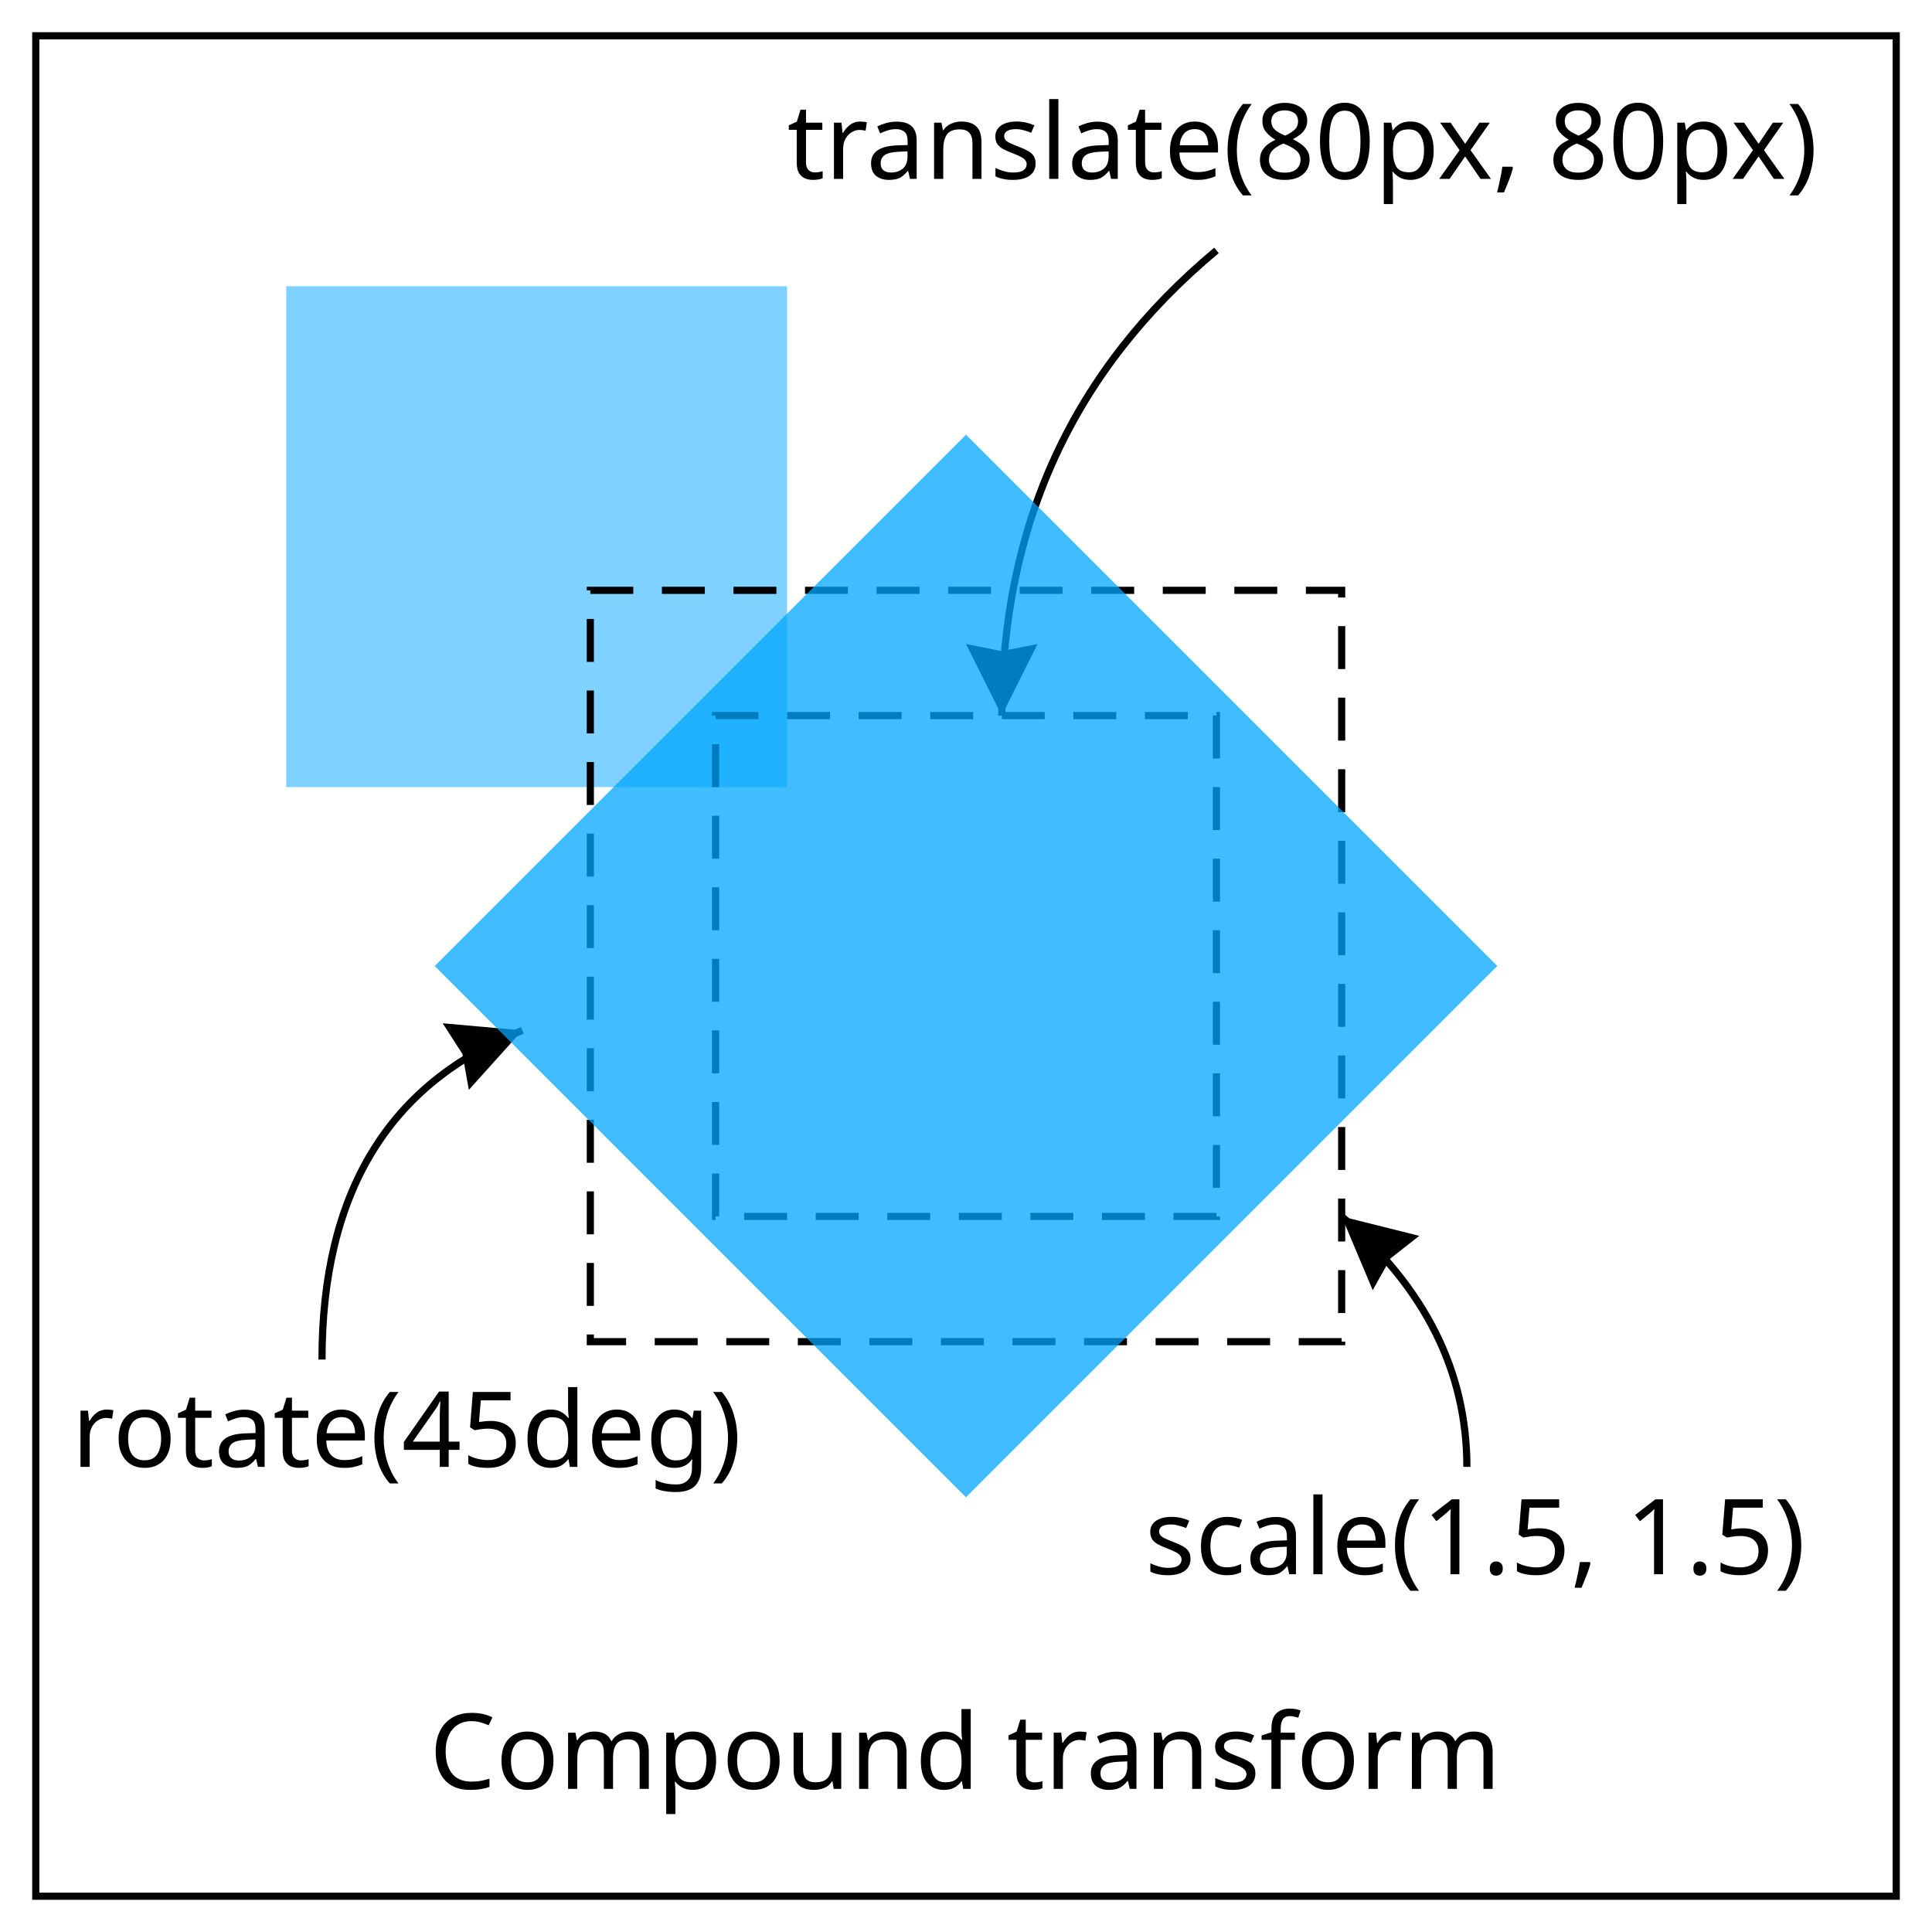
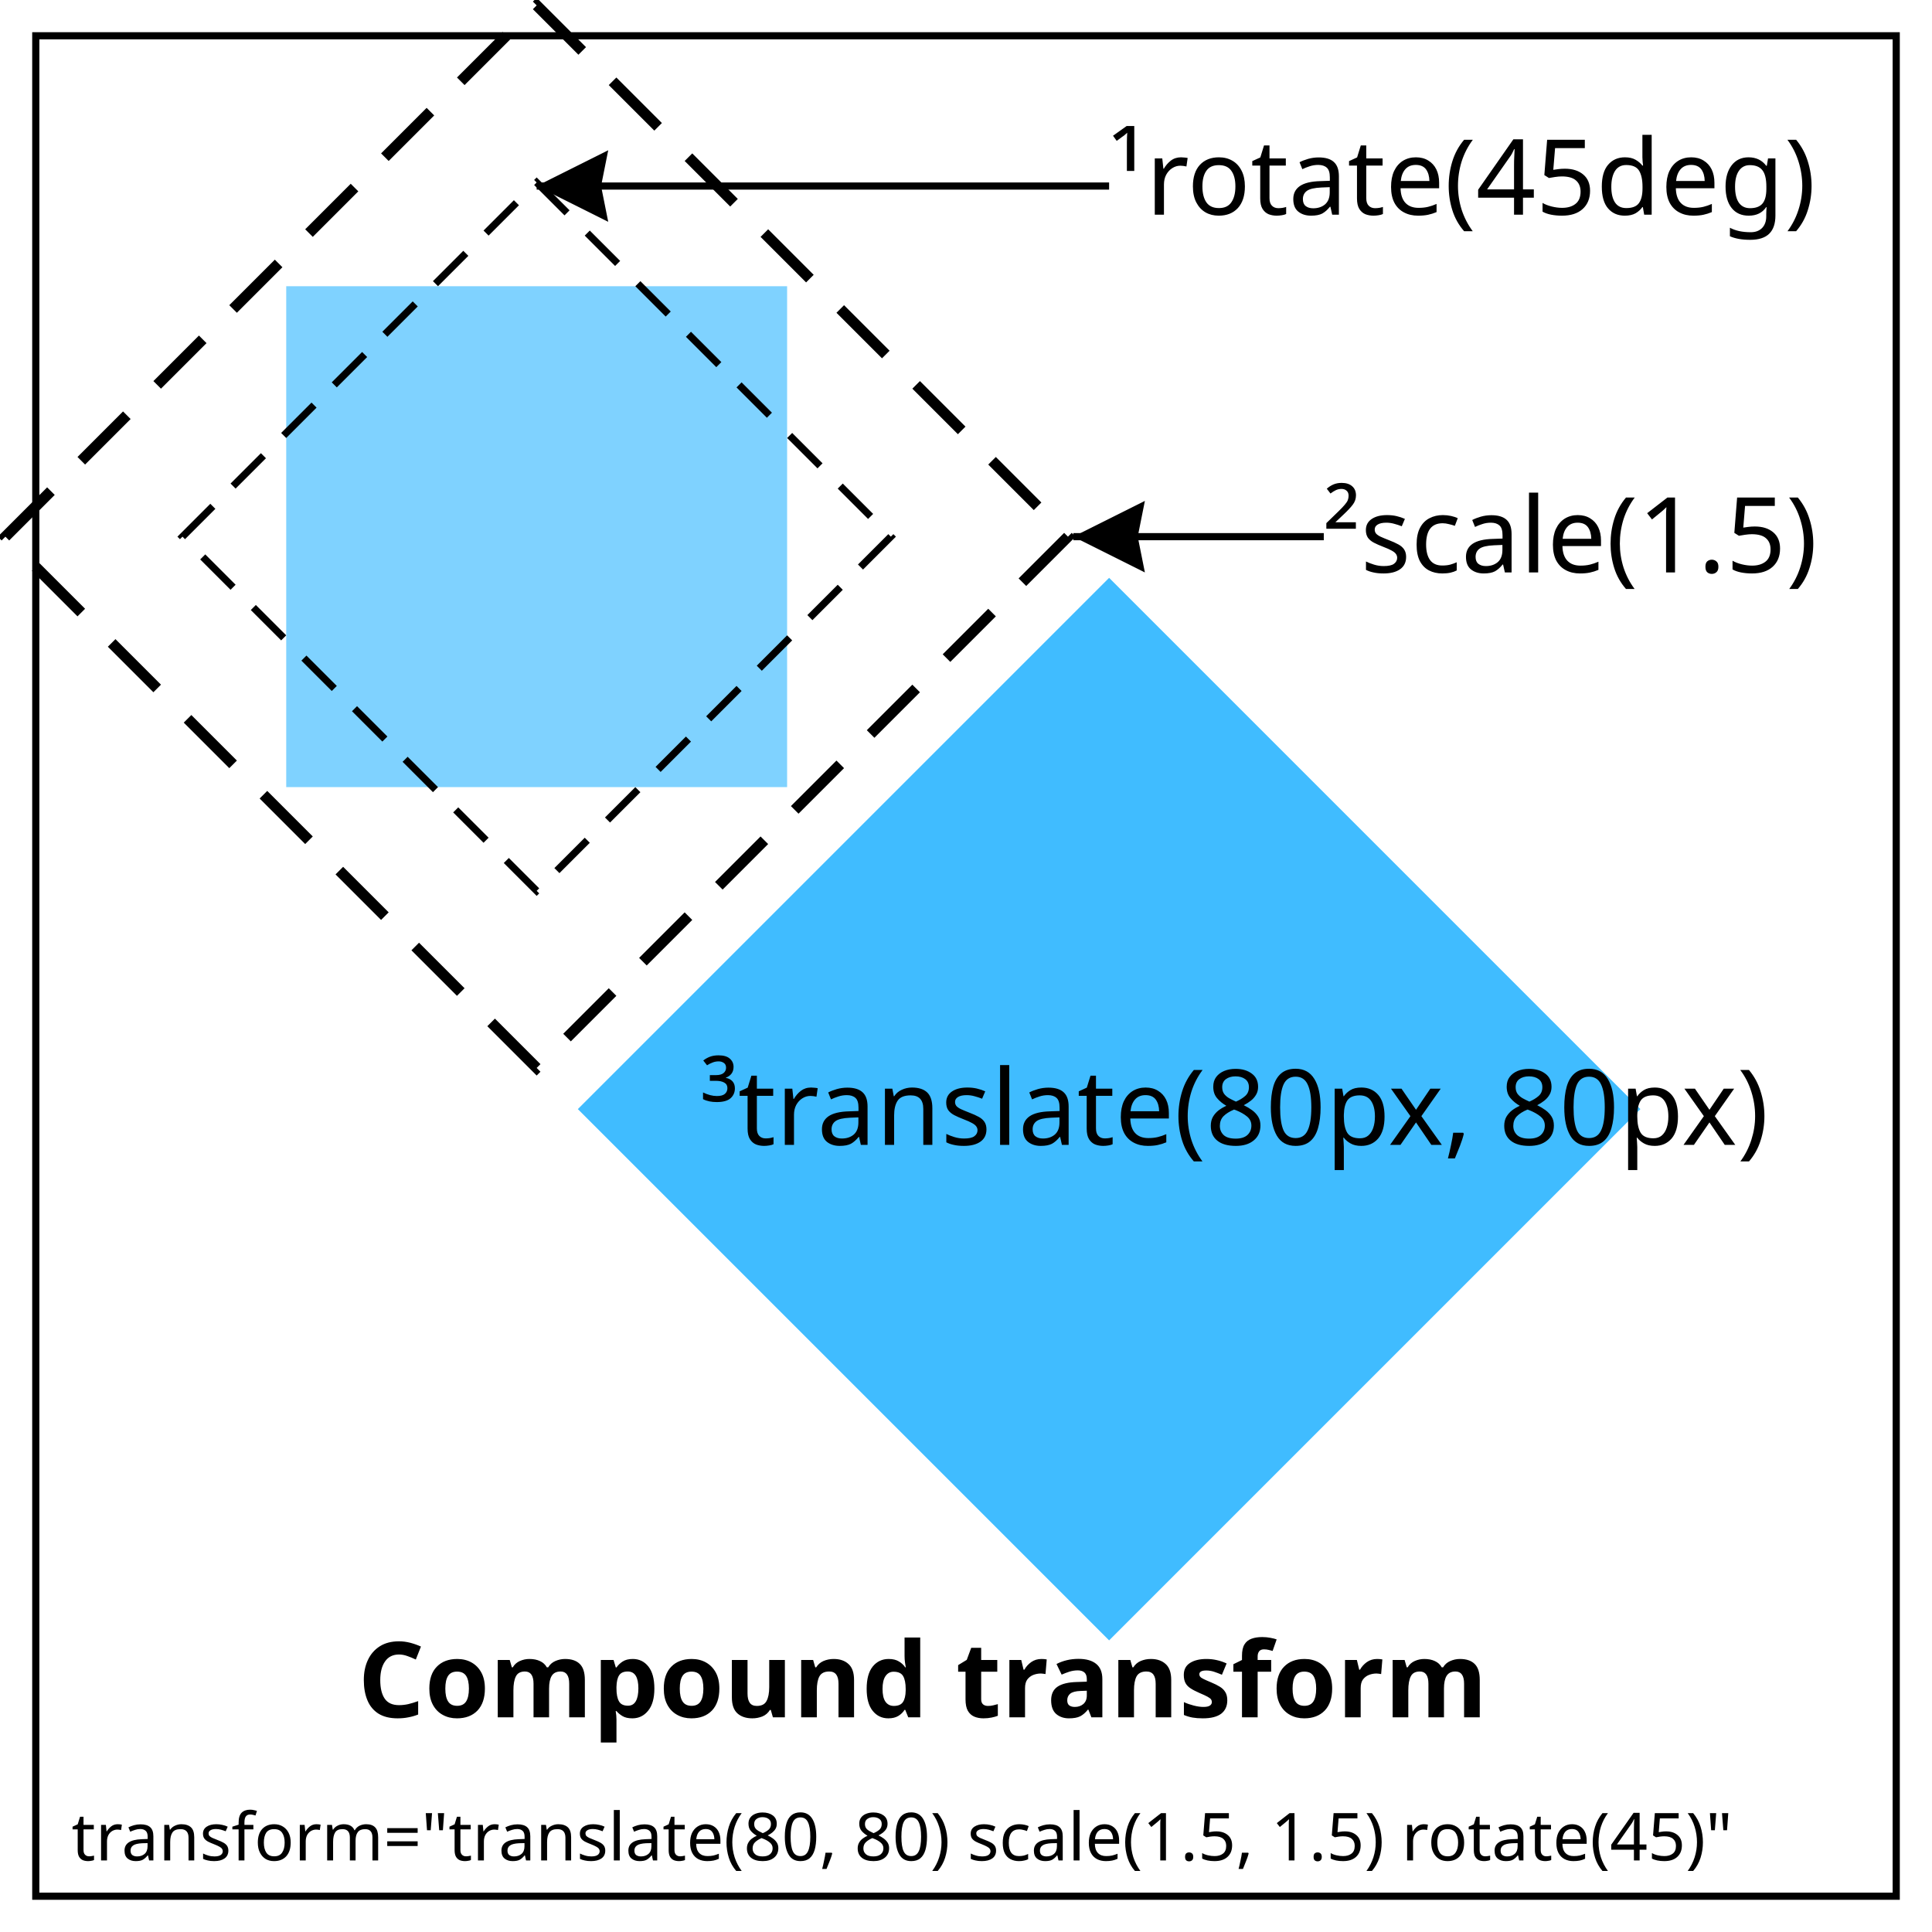
- <svg xmlns="http://www.w3.org/2000/svg" width="270" height="270">
+ <svg xmlns="http://www.w3.org/2000/svg" width="270" height="270" viewBox="-75 -75 270 270">
  <defs>
    <style type="text/css">
      rect { fill: #00a6ff; }
      
      .arrow {
        stroke: black;
        fill: none;
        marker-end: url(#marker-end);
      }
      
      text {
        font-size: 11pt;
        font-family: sans-serif;
      }
      
      .transform {
        fill: none;
        stroke: black;
        stroke-width: 1px;
        stroke-dasharray: 6 4;
      }
      
      .canvas {
        fill: none;
        stroke: black;
      }
      
    </style>
    <marker id="marker-end" viewBox="0 0 10 10" refX="10" refY="5" markerUnits="strokeWidth" orient="auto" markerWidth="10" markerHeight="15">
      <polyline points="0,0 10,5 0,10 1,5" fill="black" />
    </marker>
  </defs>
-   <rect x="5" y="5" width="260" height="260" class="canvas" />
-   <rect x="40" y="40" width="70" height="70" opacity="0.5" />
-   <rect x="100" y="100" width="70" height="70" class="transform" />
-   <rect x="82.5" y="82.5" width="105" height="105" class="transform" />
-   <path d="M170,35 Q140,60 140,100" class="arrow" />
-   <path d="M45,190 Q45,155 73,144" class="arrow" />
-   <path d="M205,205 Q205,185 187.5,170" class="arrow" />
-   <text x="110" y="25">translate(80px, 80px)</text>
-   <text x="10" y="205">rotate(45deg)</text>
-   <text x="160" y="220">scale(1.5, 1.5)</text>
-   <rect x="82.5" y="82.5" width="105" height="105" opacity="0.75" transform="rotate(45, 135, 135)" />
-   <text x="60" y="250">Compound transform</text>
+   <rect x="-70" y="-70" width="260" height="260" class="canvas" />
+   <rect x="-35" y="-35" width="70" height="70" opacity="0.5" />
+   <rect x="-35" y="-35" width="70" height="70" class="transform" transform="rotate(45)" />
+   <rect x="-35" y="-35" width="70" height="70" class="transform" transform="scale(1.5, 1.5) rotate(45)" />
+   <rect x="-35" y="-35" width="70" height="70" opacity="0.75" transform="translate(80, 80) scale(1.5, 1.5) rotate(45)" />
+   <path d="M80-49 0-49" class="arrow" />
+   <path d="M110,0 75,0" class="arrow" />
+   <text x="80" y="-45">¹rotate(45deg)</text>
+   <text x="110" y="5">²scale(1.5)</text>
+   <text x="23" y="85">³translate(80px, 80px)</text>
+   <text x="-25" y="165" style="font-weight:bold">Compound transform</text>
+   <text x="-65" y="185" style="font-size:xx-small">transform="translate(80, 80) scale(1.5, 1.5) rotate(45)"</text>
</svg>
